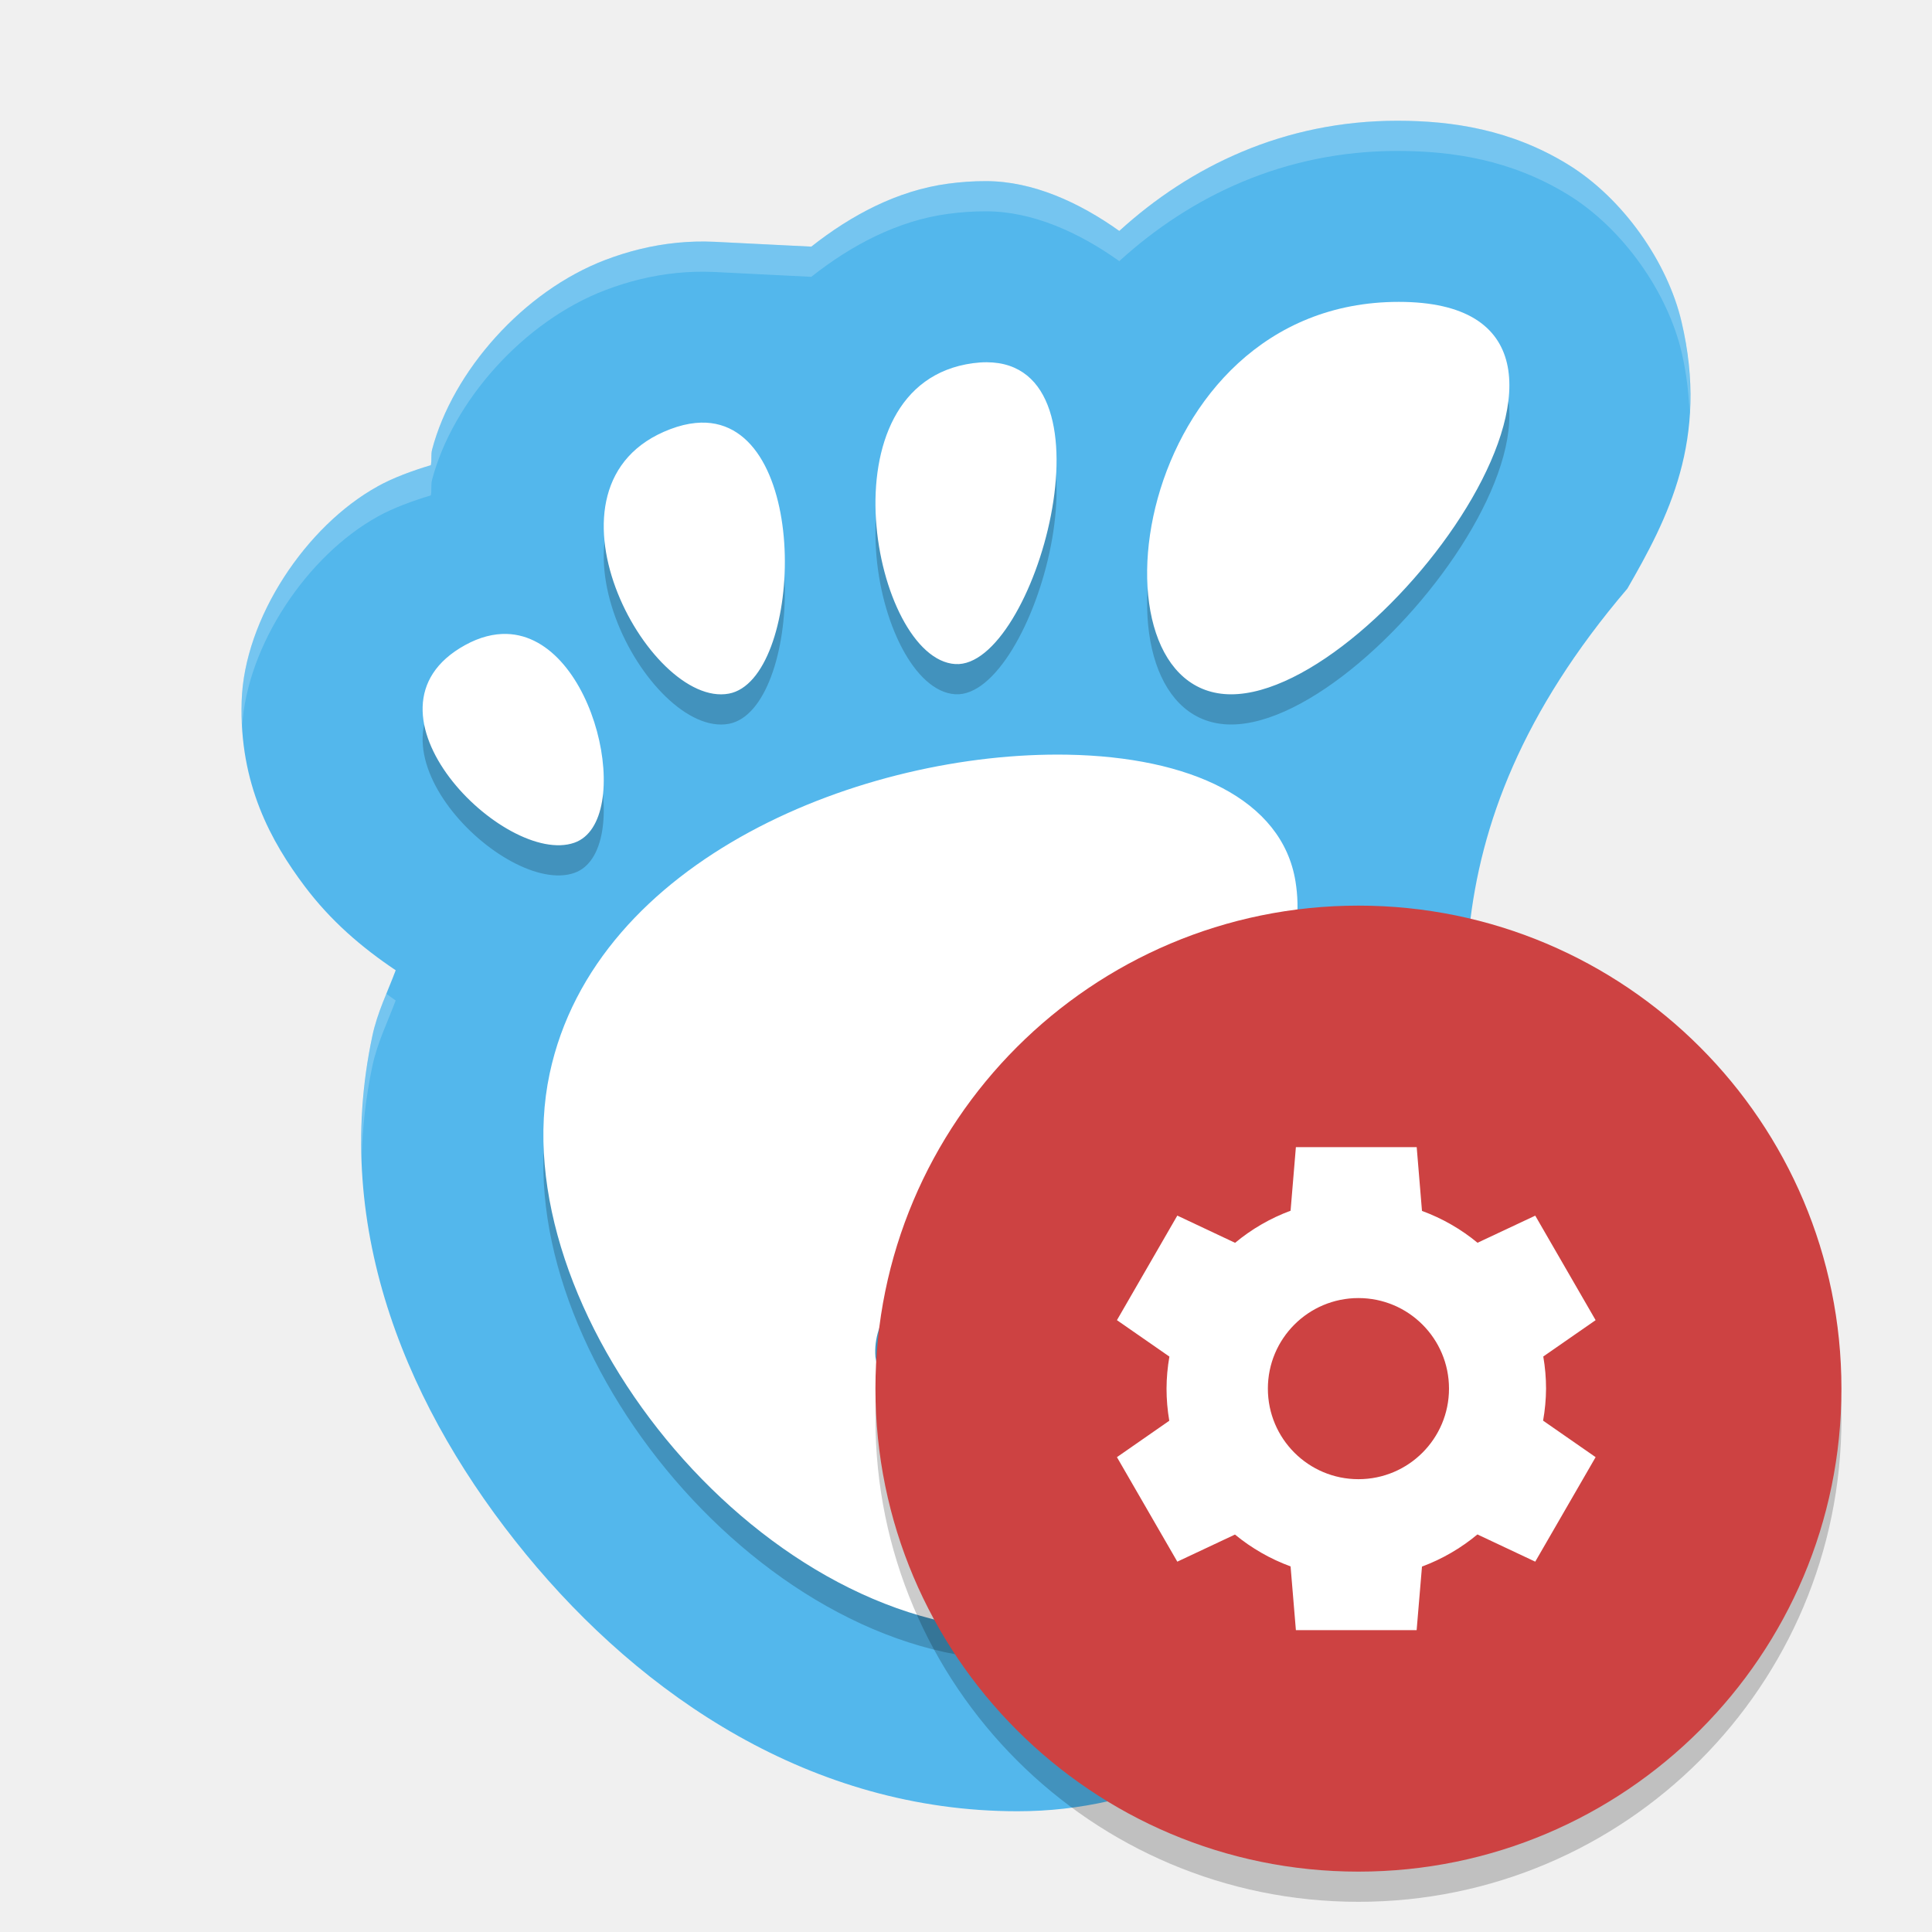
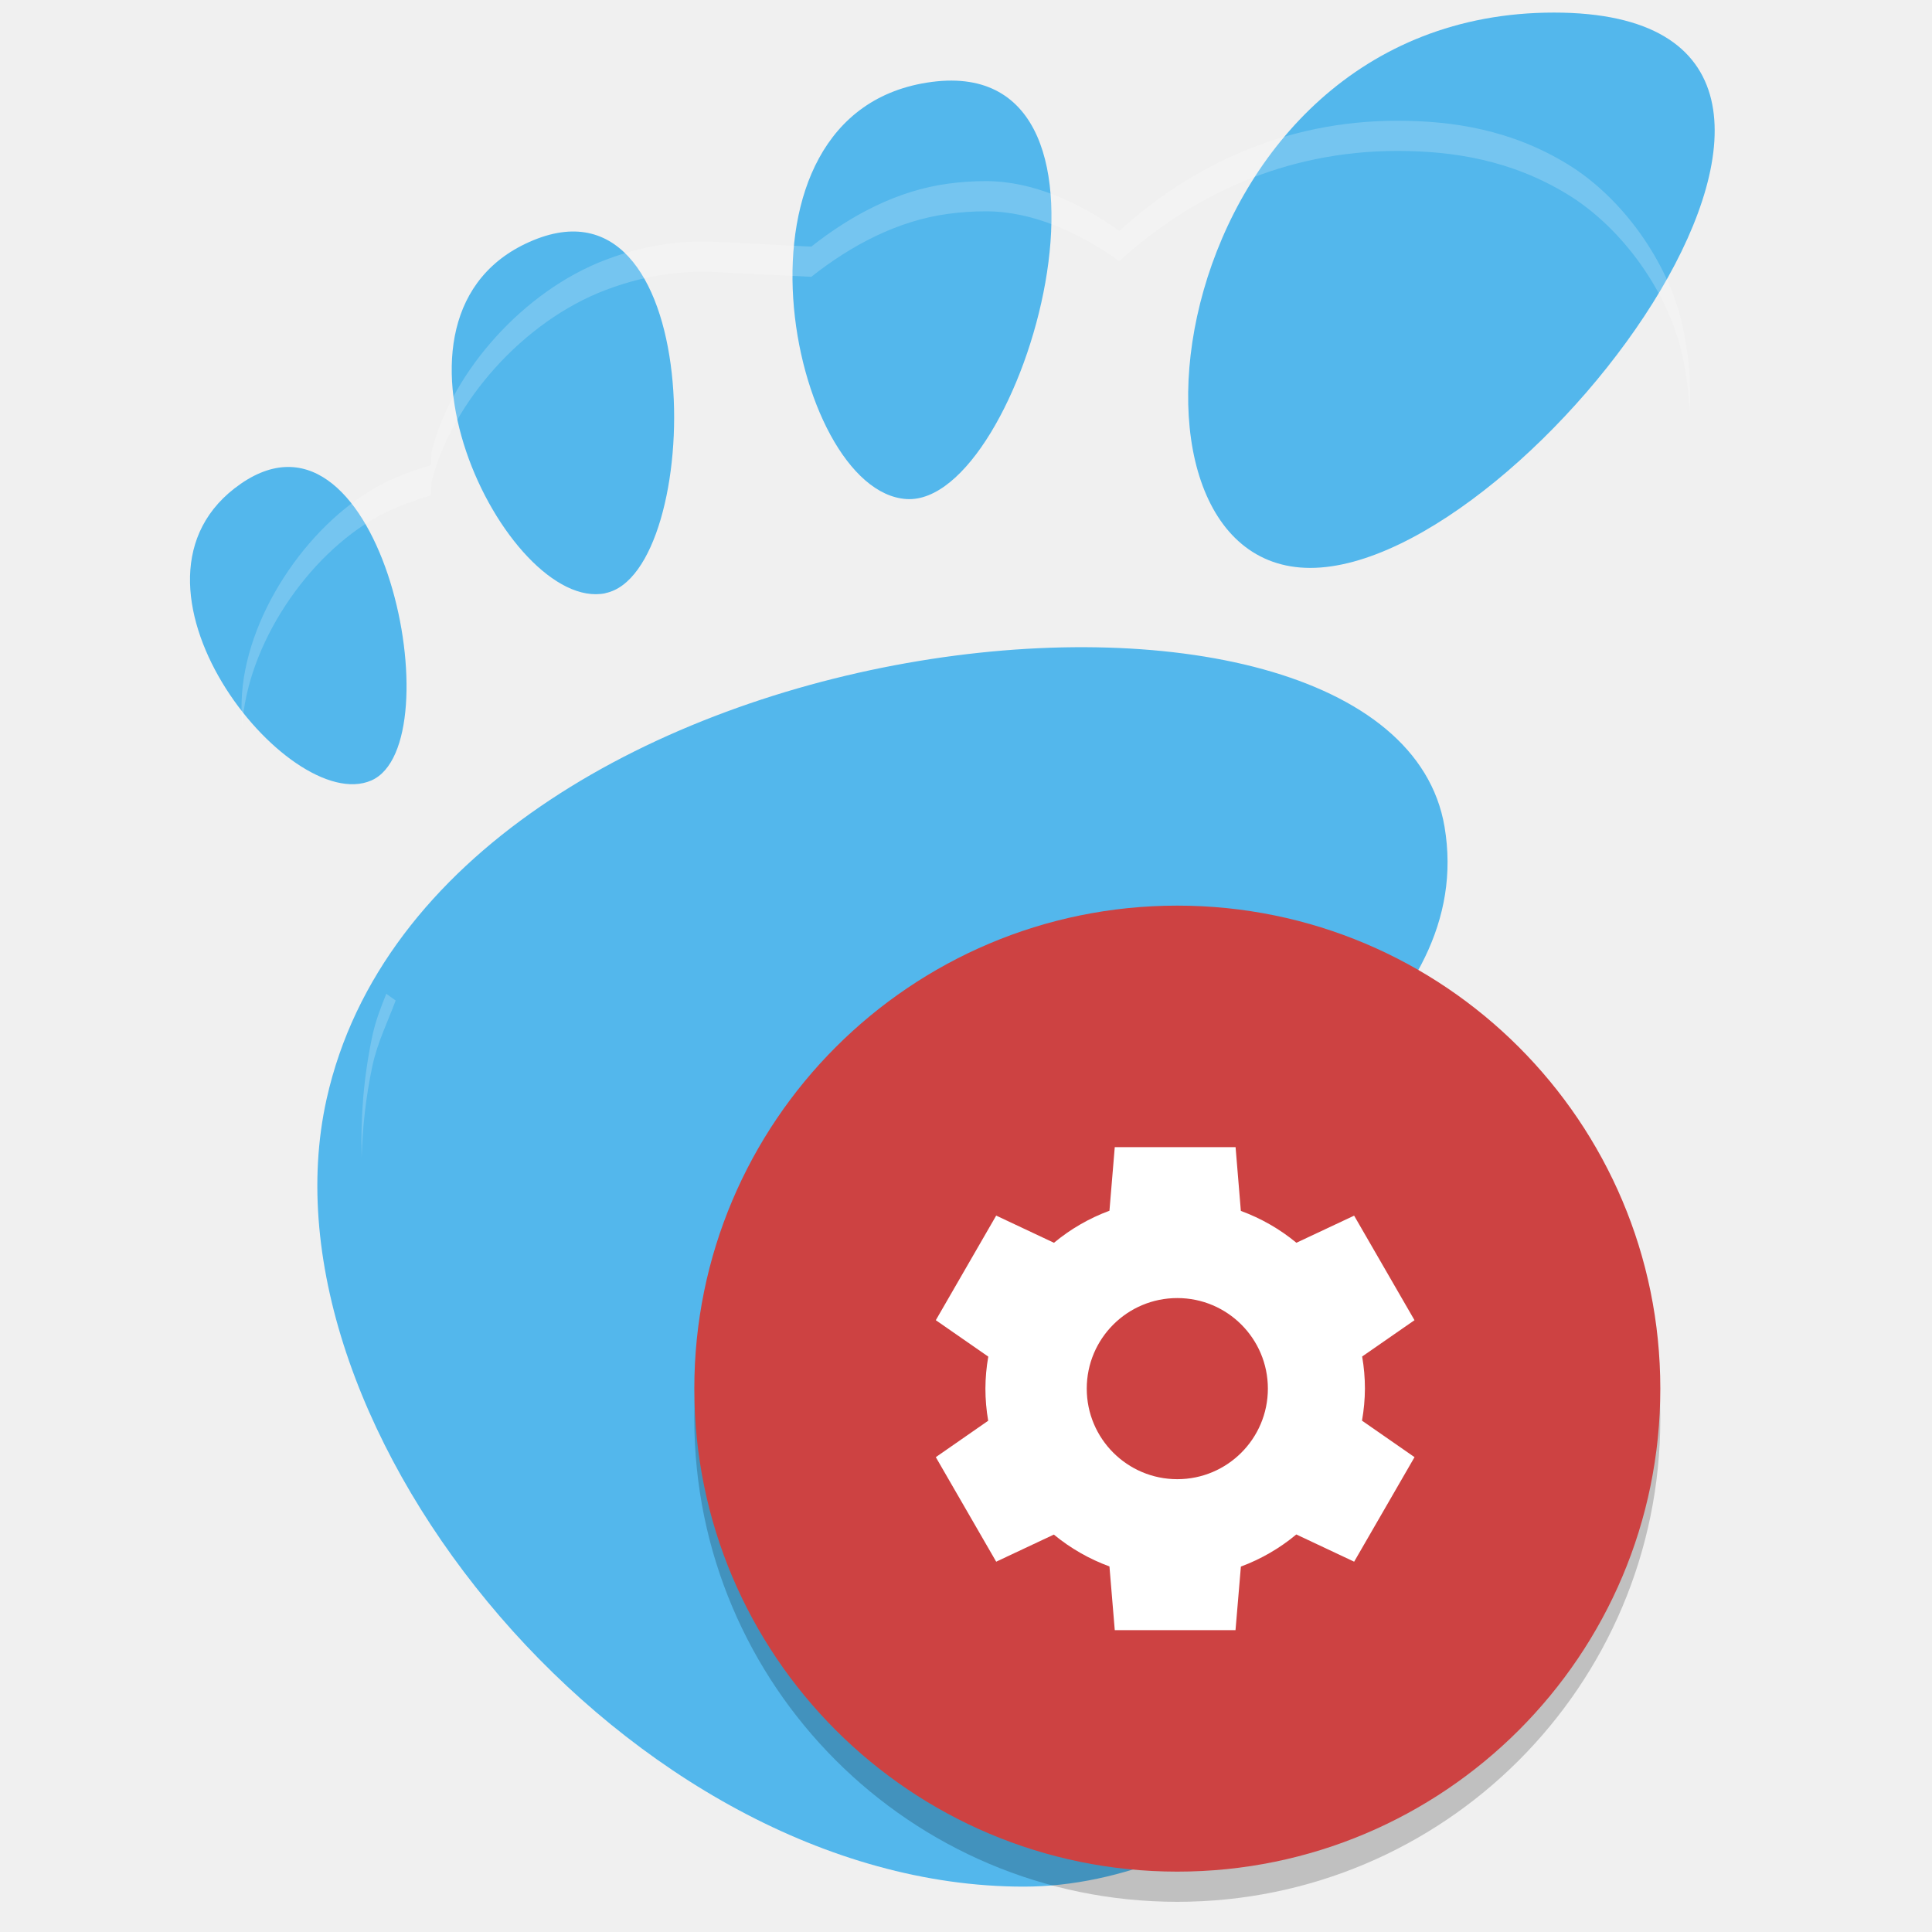
- <svg xmlns="http://www.w3.org/2000/svg" width="64" height="64" version="1">
-   <path color="#53b7ec" fill="#53b7ec" d="M 46.289,4 C 42.537,4 39.432,5.505 37.078,7.65 35.751,6.703 34.216,6.005 32.677,6 32.226,5.998 31.805,6.031 31.409,6.084 l -0.002,0 c -1.684,0.226 -3.216,1.047 -4.531,2.086 L 23.673,8.01 c -6.53e-4,-3.28e-5 -0.001,3.26e-5 -0.002,0 -0.443,-0.022 -0.86,-0.005 -1.233,0.031 -0.861,0.084 -1.653,0.291 -2.378,0.566 -2.73,1.037 -5.065,3.699 -5.745,6.281 -0.049,0.187 -0.005,0.338 -0.043,0.521 -0.618,0.188 -1.227,0.407 -1.761,0.701 l 0,0.002 c -2.364,1.303 -4.422,4.366 -4.506,7.117 -0.084,2.751 0.986,4.664 2.089,6.131 0.858,1.14 1.874,2.016 3.014,2.781 -0.269,0.72 -0.608,1.393 -0.774,2.178 -1.371,6.45 1.23,12.464 5.089,17.168 C 21.282,56.192 26.89,60 33.709,60 c 4.188,0 7.659,-1.88 10.427,-4.426 2.198,-2.022 4.104,-4.588 5.167,-7.629 1.043,-2.417 0.509,-5.126 0.126,-7.478 C 48.43,34.372 46.918,27.698 53.909,19.498 55.245,17.179 56.619,14.557 55.703,10.658 55.246,8.709 53.786,6.575 51.925,5.438 50.064,4.3 48.129,4 46.289,4 Z" />
-   <path style="opacity:0.2" d="m 46.336,11 c -8.886,0 -10.551,13 -5.553,13 4.998,0 14.439,-13 5.553,-13 z m -13.65,2 c -0.143,-5.08e-4 -0.294,0.01 -0.453,0.031 -5.082,0.68 -3.296,9.796 -0.59,9.967 2.62,0.165 5.488,-9.982 1.043,-9.998 z m -9.295,2.002 c -0.114,-0.006 -0.23,-0.002 -0.352,0.01 -0.26,0.025 -0.539,0.092 -0.836,0.205 -4.758,1.806 -0.722,9.261 1.943,8.76 2.423,-0.454 2.765,-8.799 -0.756,-8.975 z M 16.783,22 c -0.425,-0.011 -0.886,0.1 -1.375,0.369 -3.91,2.152 1.319,7.353 3.619,6.547 C 21.04,28.21 19.756,22.08 16.783,22 Z m 18.578,4 C 28.619,25.88 19.724,29.435 18.207,36.568 16.564,44.288 24.97,55 33.74,55 38.055,55 43.032,50.609 43.963,45.426 44.303,43.536 42.195,42.851 39.938,43 37.473,43.162 34.83,44.307 35,45.672 35.267,47.808 34.496,48.965 32.959,49 30.861,48.745 29.276,47.782 29,45.945 28.624,41.122 44.115,37.684 42.916,30.205 42.478,27.47 39.407,26.072 35.362,26 Z" />
-   <path style="fill:#ffffff" d="m 46.336,10 c -8.886,0 -10.551,13 -5.553,13 4.998,0 14.439,-13 5.553,-13 z m -13.65,2 c -0.143,-5.08e-4 -0.294,0.01 -0.453,0.031 -5.082,0.68 -3.296,9.796 -0.59,9.967 2.62,0.165 5.488,-9.982 1.043,-9.998 z m -9.295,2.002 c -0.114,-0.006 -0.23,-0.002 -0.352,0.01 -0.26,0.025 -0.539,0.092 -0.836,0.205 -4.758,1.806 -0.722,9.261 1.943,8.76 2.423,-0.454 2.765,-8.799 -0.756,-8.975 z M 16.783,21 c -0.425,-0.011 -0.886,0.1 -1.375,0.369 -3.91,2.152 1.319,7.353 3.619,6.547 C 21.04,27.21 19.756,21.08 16.783,21 Z m 18.578,4 C 28.619,24.88 19.724,28.435 18.207,35.568 16.564,43.288 24.97,54 33.74,54 38.055,54 43.032,49.609 43.963,44.426 44.303,42.536 42.195,41.851 39.938,42 37.473,42.162 34.83,43.307 35,44.672 35.267,46.808 34.496,47.965 32.959,48 30.861,47.745 29.276,46.782 29,44.945 28.624,40.122 44.115,36.684 42.916,29.205 42.478,26.47 39.407,25.072 35.362,25 Z" />
-   <path style="opacity:0.2;fill:#ffffff" d="M 46.289 4 C 42.537 4 39.432 5.505 37.078 7.65 C 35.751 6.703 34.217 6.005 32.678 6 C 32.227 5.998 31.806 6.031 31.41 6.084 L 31.408 6.084 C 29.725 6.31 28.19 7.131 26.875 8.17 L 23.672 8.01 C 23.672 8.01 23.67 8.01 23.67 8.01 C 23.227 7.988 22.81 8.005 22.438 8.041 C 21.577 8.125 20.785 8.332 20.061 8.607 C 17.331 9.645 14.994 12.306 14.314 14.889 C 14.265 15.076 14.309 15.227 14.271 15.41 C 13.653 15.599 13.046 15.817 12.512 16.111 L 12.512 16.113 C 10.148 17.416 8.088 20.48 8.004 23.23 C 7.995 23.523 8.006 23.8 8.021 24.074 C 8.176 21.364 10.192 18.392 12.512 17.113 L 12.512 17.111 C 13.046 16.817 13.653 16.599 14.271 16.41 C 14.309 16.227 14.265 16.076 14.314 15.889 C 14.994 13.306 17.331 10.645 20.061 9.607 C 20.785 9.332 21.577 9.125 22.438 9.041 C 22.81 9.005 23.227 8.988 23.67 9.01 C 23.67 9.01 23.672 9.01 23.672 9.01 L 26.875 9.17 C 28.19 8.131 29.725 7.31 31.408 7.084 L 31.41 7.084 C 31.806 7.031 32.227 6.998 32.678 7 C 34.217 7.005 35.751 7.703 37.078 8.65 C 39.432 6.505 42.537 5 46.289 5 C 48.129 5 50.064 5.3 51.926 6.438 C 53.787 7.575 55.246 9.709 55.703 11.658 C 55.872 12.376 55.941 13.037 55.969 13.674 C 56.024 12.753 55.962 11.761 55.703 10.658 C 55.246 8.709 53.787 6.575 51.926 5.438 C 50.064 4.3 48.129 4 46.289 4 z M 12.797 32.92 C 12.614 33.369 12.44 33.822 12.334 34.32 C 12.044 35.685 11.941 37.028 11.98 38.346 C 12.009 37.35 12.117 36.342 12.334 35.32 C 12.501 34.536 12.838 33.862 13.107 33.143 C 13.001 33.071 12.901 32.993 12.797 32.92 z M 48.572 33.52 C 48.521 36.312 49.014 38.94 49.428 41.467 C 49.619 42.639 49.848 43.899 49.9 45.168 C 49.97 43.567 49.669 41.946 49.428 40.467 C 49.063 38.243 48.636 35.943 48.572 33.52 z" />
-   <circle style="opacity:0.2" cx="45" cy="47" r="16" />
-   <circle style="fill:#cd4242" cx="45" cy="46" r="16" />
-   <path style="fill:#ffffff" d="M 42.928 38 L 42.752 40.107 A 6.286 6.286 0 0 0 40.914 41.17 L 39 40.268 L 37 43.732 L 38.738 44.939 A 6.286 6.286 0 0 0 38.643 46 A 6.286 6.286 0 0 0 38.734 47.064 L 37 48.27 L 39 51.732 L 40.91 50.834 A 6.286 6.286 0 0 0 42.752 51.889 L 42.928 54 L 46.928 54 L 47.105 51.895 A 6.286 6.286 0 0 0 48.941 50.83 L 50.857 51.732 L 52.857 48.27 L 51.117 47.061 A 6.286 6.286 0 0 0 51.215 46 A 6.286 6.286 0 0 0 51.123 44.936 L 52.857 43.732 L 50.857 40.27 L 48.945 41.168 A 6.286 6.286 0 0 0 47.105 40.113 L 46.93 38 L 42.93 38 L 42.928 38 z M 45 43 A 3 3 0 0 1 48 46 A 3 3 0 0 1 45 49 A 3 3 0 0 1 42 46 A 3 3 0 0 1 45 43 z" />
+ <svg xmlns="http://www.w3.org/2000/svg" width="64" height="64" version="1" id="svg16">
+   <defs id="defs20" />
+   <g transform="matrix(3.885143,0,0,3.885143,-1.476737,0.4165631)" style="color:#53b7ec;fill:#53b7ec" id="g4">
+     <path d="M 13.63,0 C 10.305,0 9.682,4.735 11.552,4.735 13.422,4.735 16.954,0 13.629,0 Z M 8.11,4.148 C 9.105,4.208 10.198,0.348 8.327,0.591 6.456,0.834 7.114,4.087 8.11,4.148 Z M 3.547,6.547 C 4.255,6.235 3.637,3.187 2.434,4.017 1.23,4.849 2.839,6.858 3.547,6.547 Z M 5.542,4.95 C 6.385,4.779 6.432,1.321 4.928,1.941 3.424,2.561 4.7,5.123 5.542,4.951 Z m 4.402,7.739 c 0.15,1.142 -0.838,1.706 -1.805,0.97 -3.08,-2.344 5.097,-3.513 4.558,-6.716 -0.447,-2.658 -8.603,-1.84 -9.532,2.32 -0.628,2.813 2.588,6.716 5.944,6.716 1.651,0 3.556,-1.491 3.912,-3.38 0.272,-1.44 -3.202,-0.863 -3.077,0.09 z" id="path2-3" />
+   </g>
+   <path style="opacity:0.2;fill:#ffffff" d="M 46.289 4 C 42.537 4 39.432 5.505 37.078 7.65 C 35.751 6.703 34.217 6.005 32.678 6 C 32.227 5.998 31.806 6.031 31.41 6.084 L 31.408 6.084 C 29.725 6.31 28.19 7.131 26.875 8.17 L 23.672 8.01 C 23.672 8.01 23.67 8.01 23.67 8.01 C 23.227 7.988 22.81 8.005 22.438 8.041 C 21.577 8.125 20.785 8.332 20.061 8.607 C 17.331 9.645 14.994 12.306 14.314 14.889 C 14.265 15.076 14.309 15.227 14.271 15.41 C 13.653 15.599 13.046 15.817 12.512 16.111 L 12.512 16.113 C 10.148 17.416 8.088 20.48 8.004 23.23 C 7.995 23.523 8.006 23.8 8.021 24.074 C 8.176 21.364 10.192 18.392 12.512 17.113 L 12.512 17.111 C 13.046 16.817 13.653 16.599 14.271 16.41 C 14.309 16.227 14.265 16.076 14.314 15.889 C 14.994 13.306 17.331 10.645 20.061 9.607 C 20.785 9.332 21.577 9.125 22.438 9.041 C 22.81 9.005 23.227 8.988 23.67 9.01 C 23.67 9.01 23.672 9.01 23.672 9.01 L 26.875 9.17 C 28.19 8.131 29.725 7.31 31.408 7.084 L 31.41 7.084 C 31.806 7.031 32.227 6.998 32.678 7 C 34.217 7.005 35.751 7.703 37.078 8.65 C 39.432 6.505 42.537 5 46.289 5 C 48.129 5 50.064 5.3 51.926 6.438 C 53.787 7.575 55.246 9.709 55.703 11.658 C 55.872 12.376 55.941 13.037 55.969 13.674 C 56.024 12.753 55.962 11.761 55.703 10.658 C 55.246 8.709 53.787 6.575 51.926 5.438 C 50.064 4.3 48.129 4 46.289 4 z M 12.797 32.92 C 12.614 33.369 12.44 33.822 12.334 34.32 C 12.044 35.685 11.941 37.028 11.98 38.346 C 12.009 37.35 12.117 36.342 12.334 35.32 C 12.501 34.536 12.838 33.862 13.107 33.143 C 13.001 33.071 12.901 32.993 12.797 32.92 z M 48.572 33.52 C 48.521 36.312 49.014 38.94 49.428 41.467 C 49.619 42.639 49.848 43.899 49.9 45.168 C 49.97 43.567 49.669 41.946 49.428 40.467 C 49.063 38.243 48.636 35.943 48.572 33.52 z" id="path8" />
+   <circle style="opacity:0.2" cx="39" cy="47" r="16" id="circle10" />
+   <circle style="fill:#cd4242" cx="39" cy="46" r="16" id="circle12" />
+   <path style="fill:#ffffff" d="m 36.928,38 -0.176,2.107 a 6.286,6.286 0 0 0 -1.838,1.062 L 33,40.268 l -2,3.465 1.738,1.207 A 6.286,6.286 0 0 0 32.643,46 a 6.286,6.286 0 0 0 0.092,1.064 L 31,48.27 l 2,3.463 1.91,-0.898 a 6.286,6.286 0 0 0 1.842,1.055 L 36.928,54 h 4 l 0.178,-2.105 a 6.286,6.286 0 0 0 1.836,-1.064 l 1.916,0.902 2,-3.463 -1.74,-1.209 A 6.286,6.286 0 0 0 45.215,46 a 6.286,6.286 0 0 0 -0.092,-1.064 l 1.734,-1.203 -2,-3.463 -1.912,0.898 a 6.286,6.286 0 0 0 -1.84,-1.055 L 40.93,38 h -4 z M 39,43 a 3,3 0 0 1 3,3 3,3 0 0 1 -3,3 3,3 0 0 1 -3,-3 3,3 0 0 1 3,-3 z" id="path14" />
</svg>
